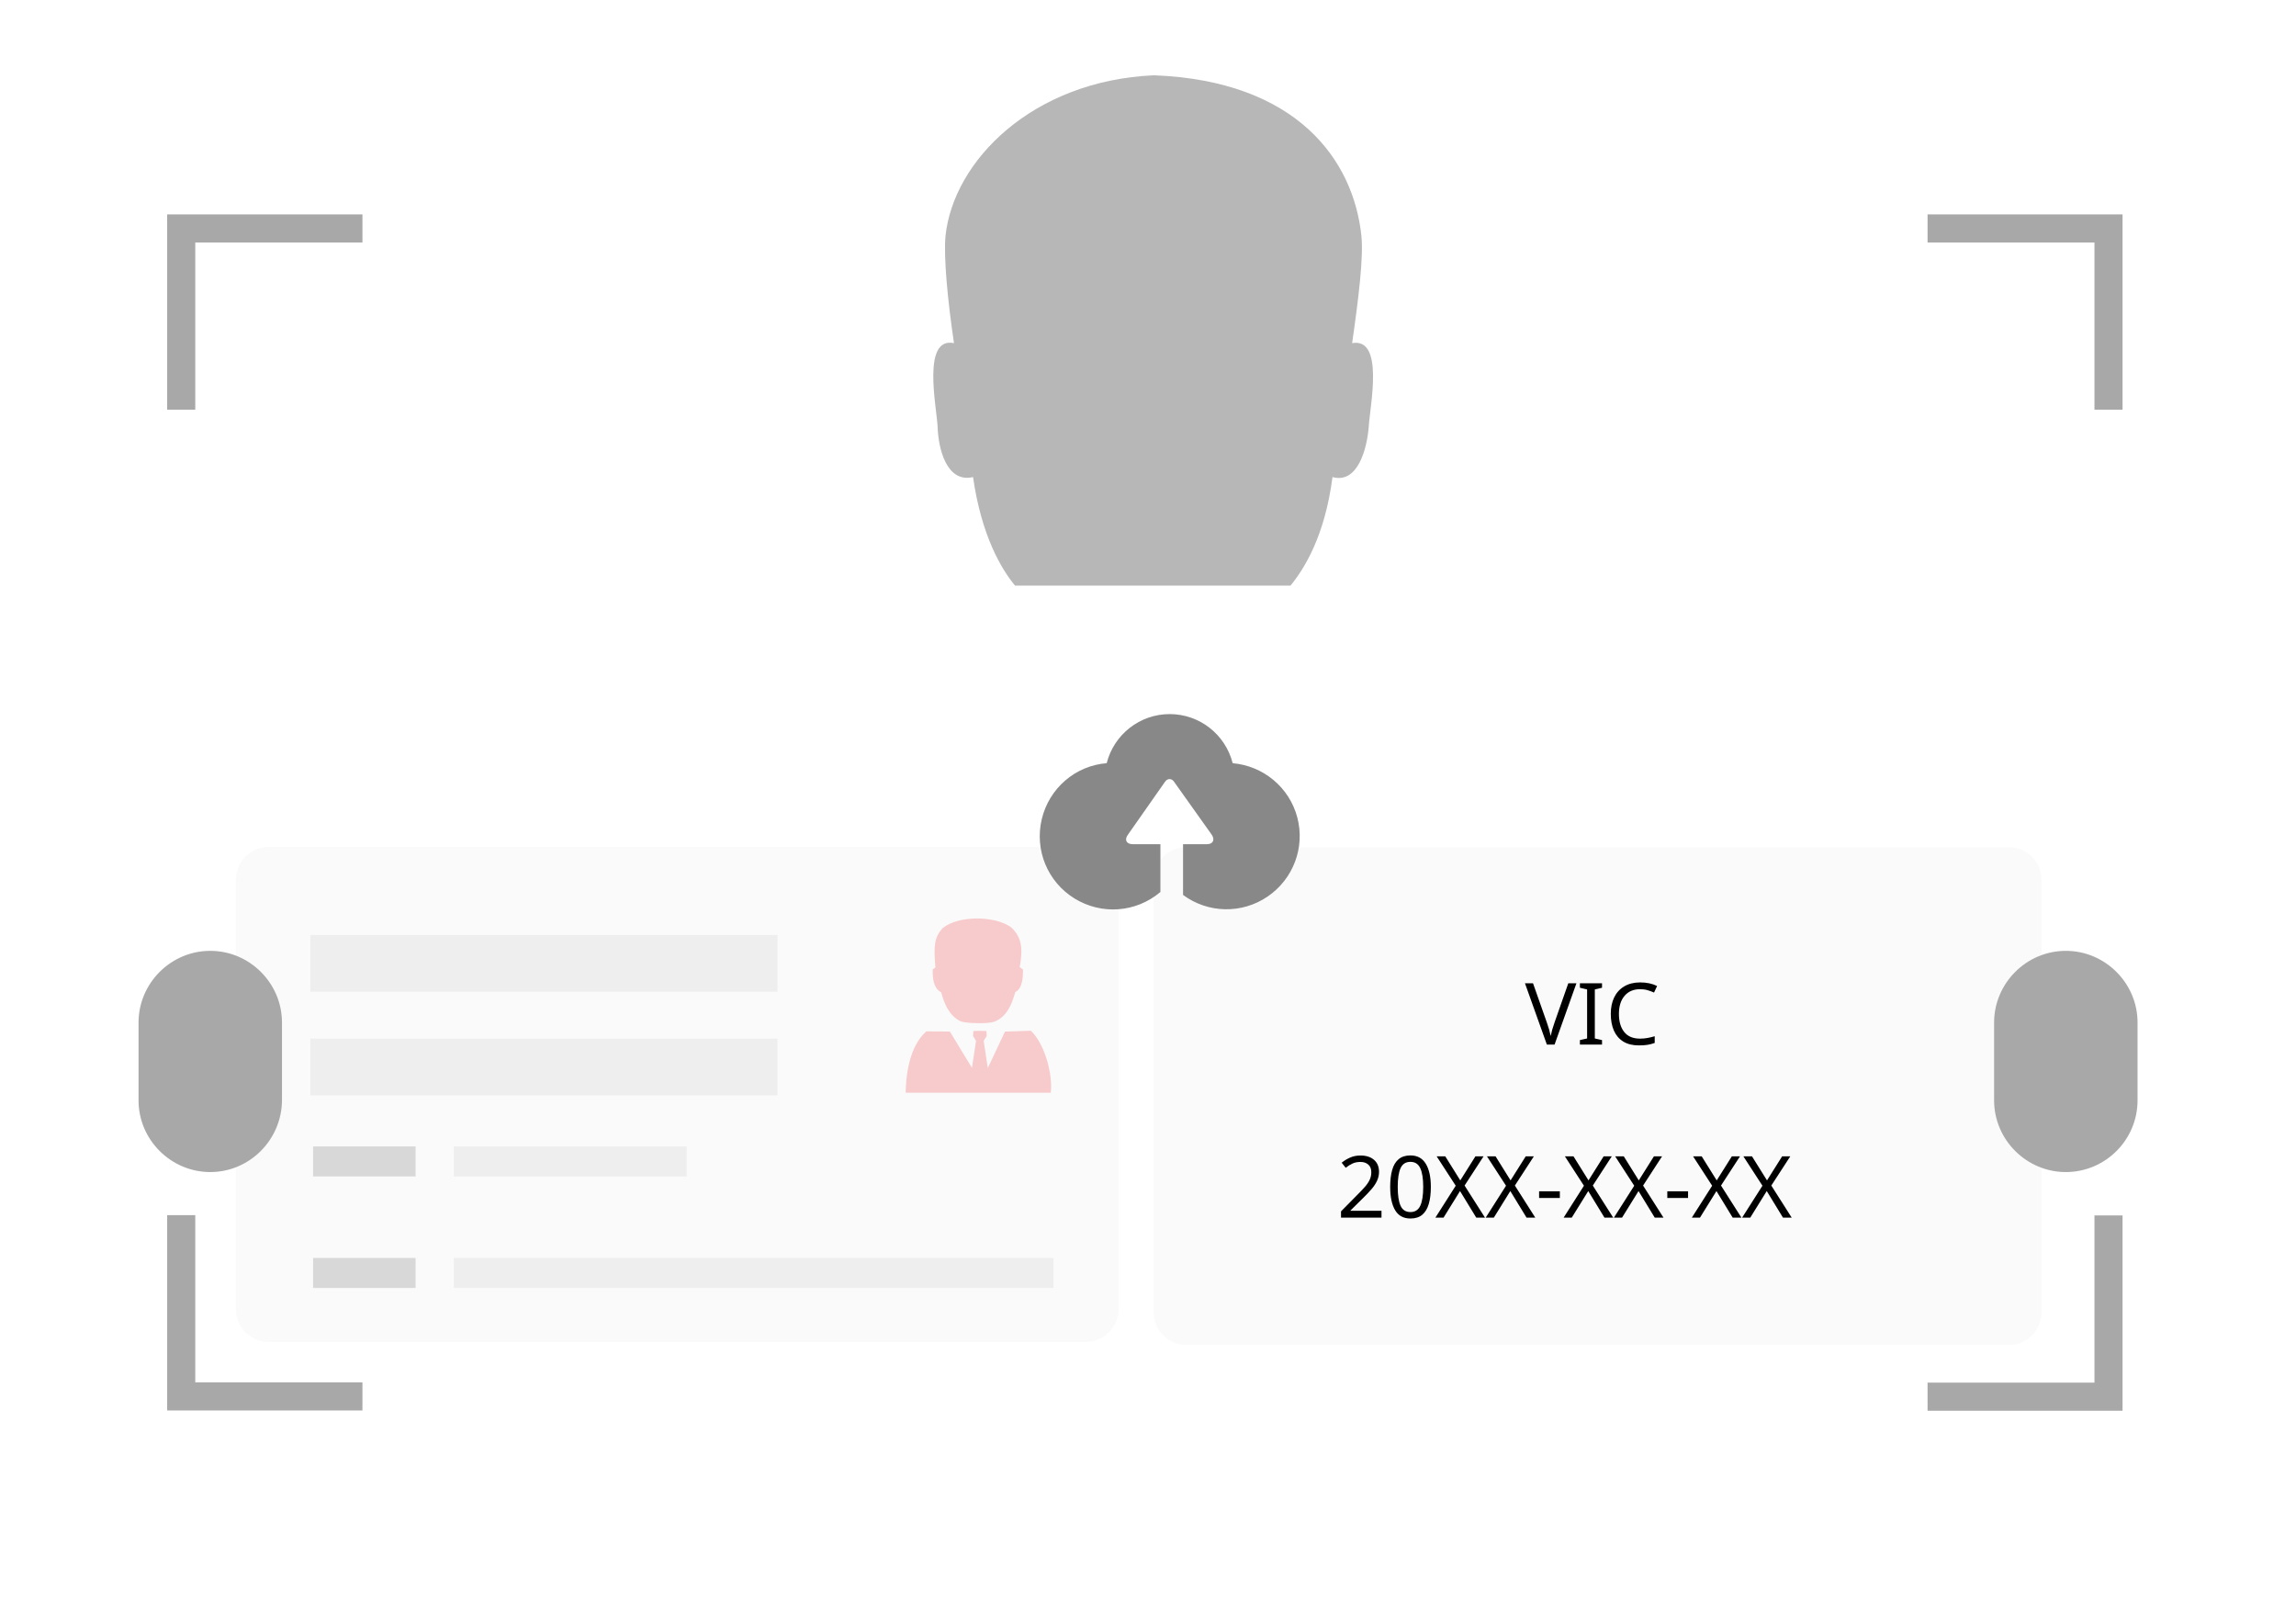
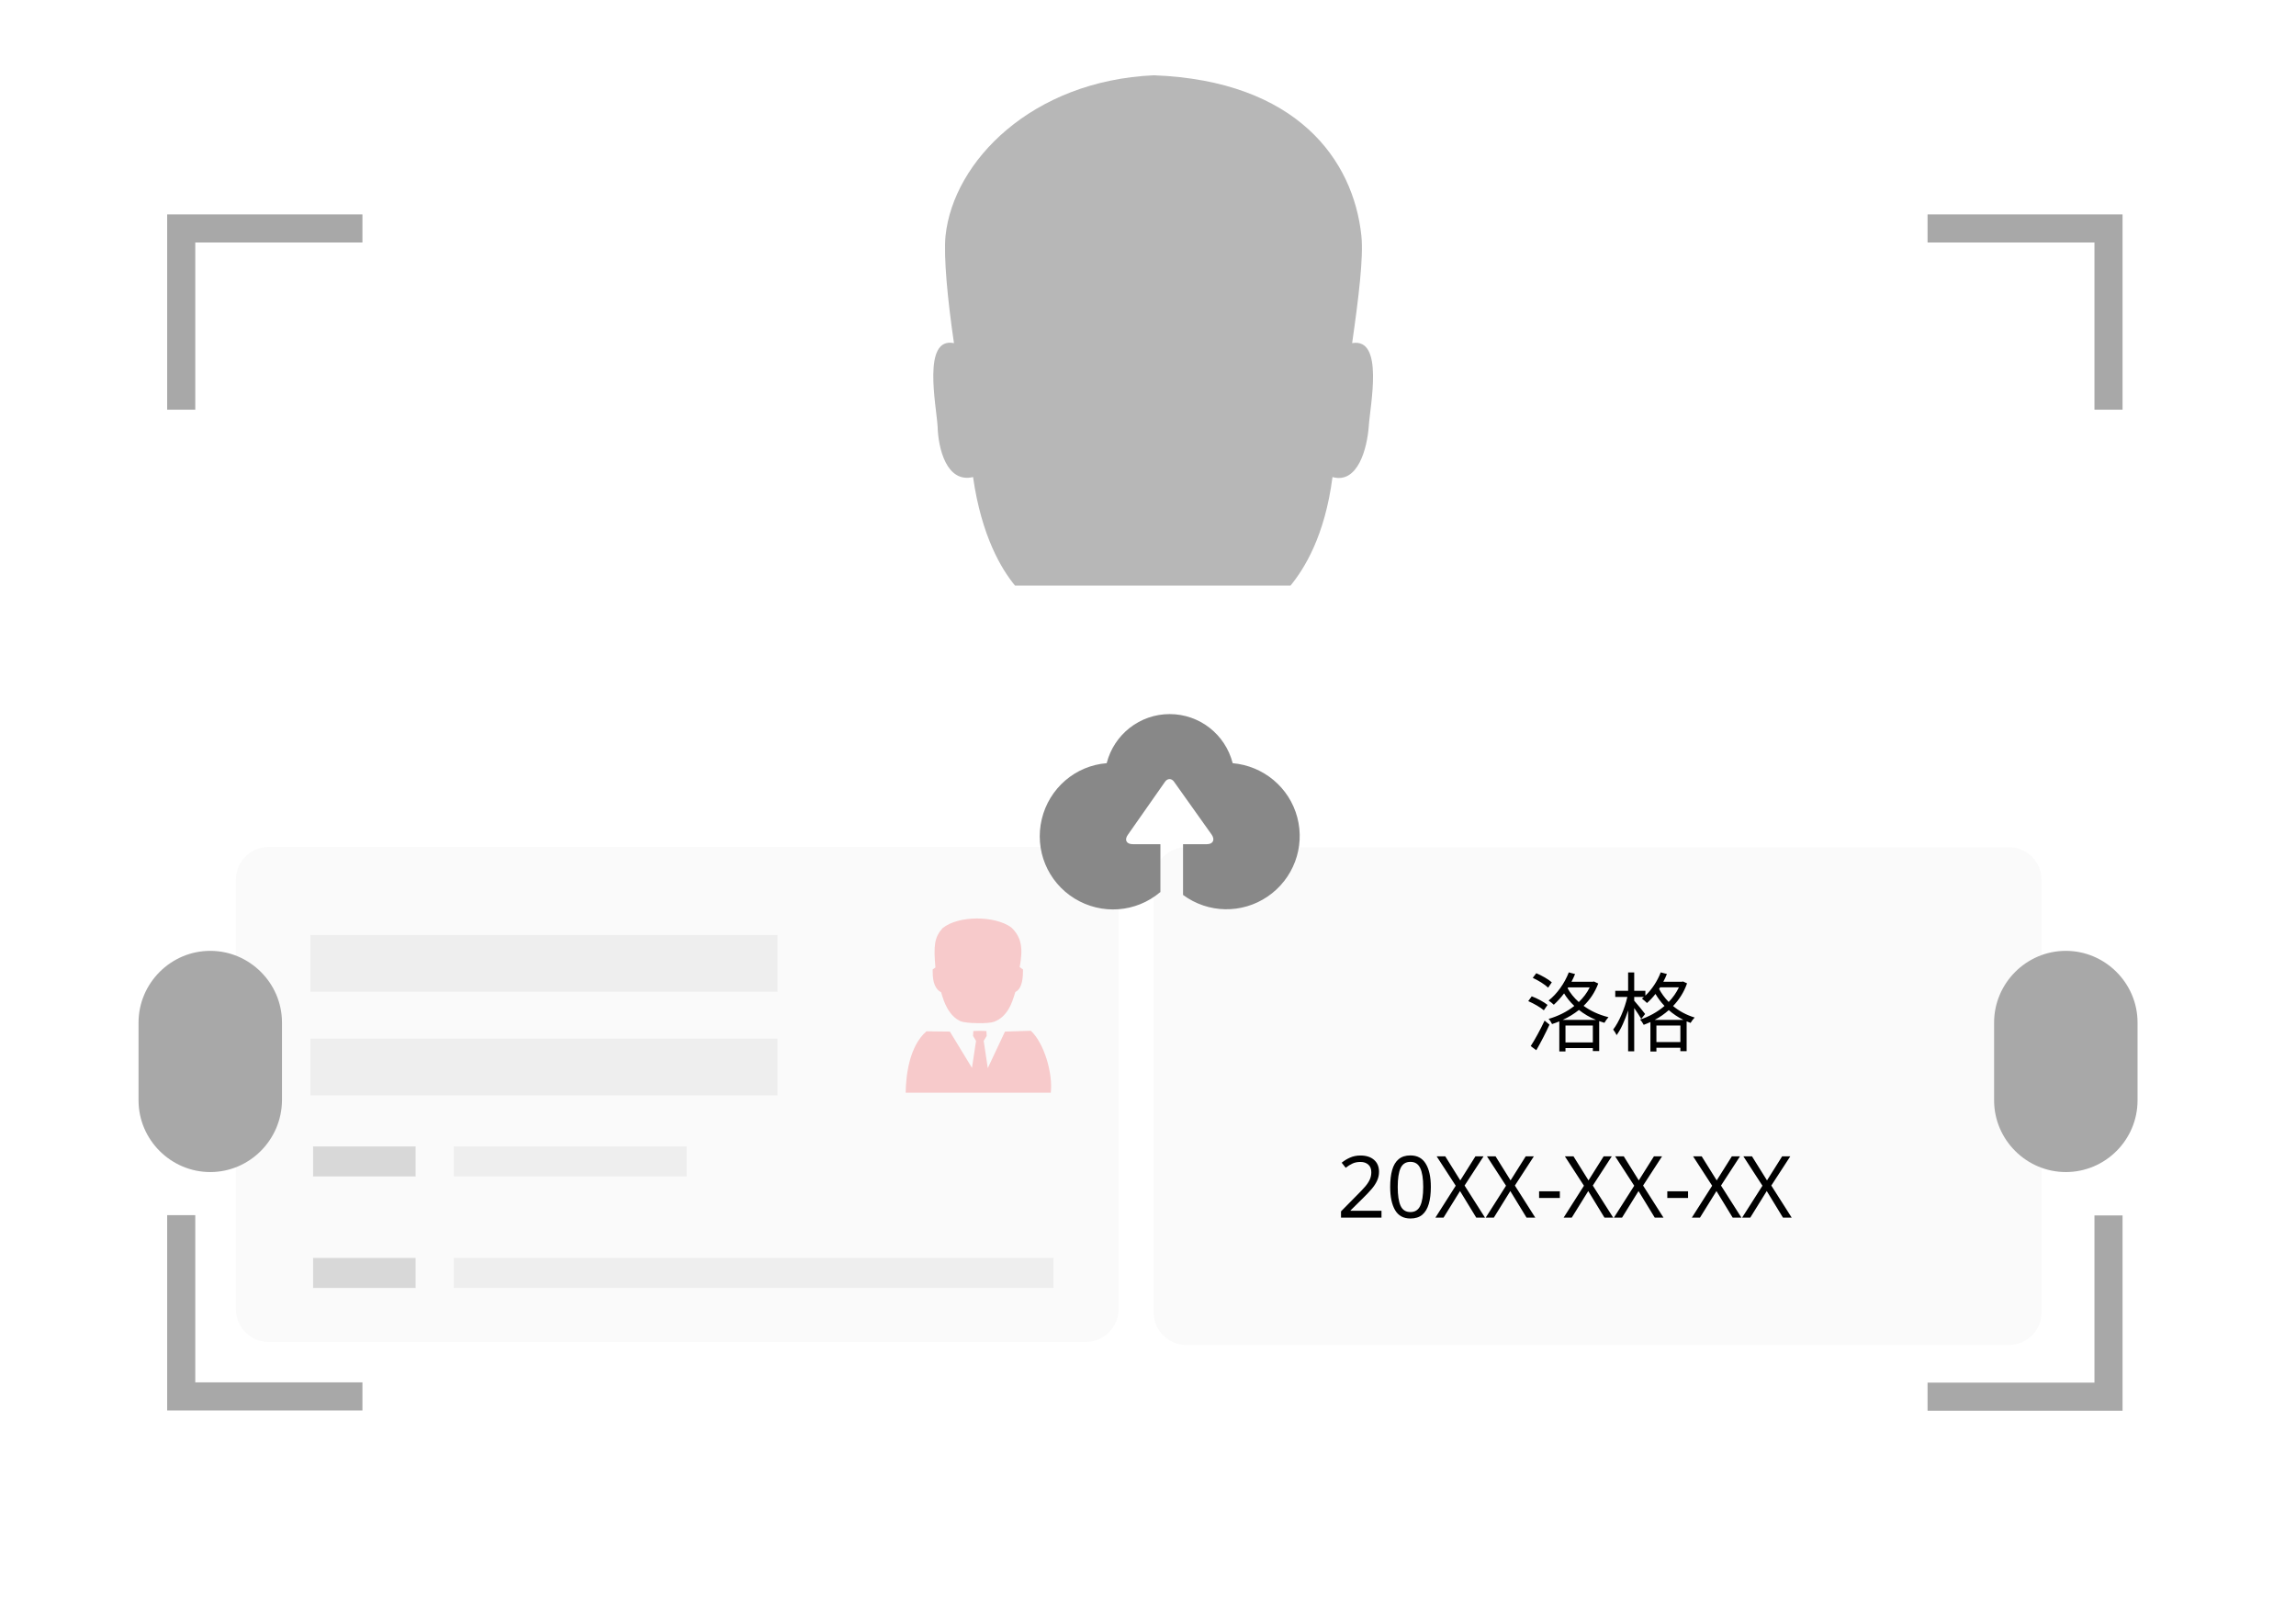
<svg xmlns="http://www.w3.org/2000/svg" version="1.1" id="图层_1" x="0px" y="0px" viewBox="0 0 841.9 595.3" enable-background="new 0 0 841.9 595.3" xml:space="preserve">
  <path fill="#A8A8A8" d="M132.9,78.6H61.3v71.6h10.3V88.9h61.3V78.6z M778.3,150.1V78.6h-71.5v10.3H768v61.3H778.3z M132.9,517.1  H61.3v-71.6h10.3v61.3h61.3V517.1z M778.3,445.6v71.6h-71.5v-10.3H768v-61.3H778.3z M778.3,445.6" />
  <rect x="381.3" y="261.8" fill="none" width="95.5" height="71.7" />
  <g>
    <path d="M275.8,383.8" />
    <path fill="#FAFAFA" d="M398.1,492H98.5c-6.6,0-12-5.4-12-12V322.5c0-6.6,5.4-12,12-12h299.7c6.6,0,12,5.4,12,12V480   C410.1,486.6,404.7,492,398.1,492L398.1,492z M398.1,492" />
    <path fill="#EEEEEE" d="M113.8,342.8h171.3v20.8H113.8V342.8z M113.8,380.8h171.3v20.8H113.8V380.8z M113.8,380.8" />
    <path fill="#D8D8D8" d="M114.8,420.3h37.6v11h-37.6V420.3z M114.8,461.2h37.6v11h-37.6V461.2z M114.8,461.2" />
    <path fill="#EEEEEE" d="M166.4,420.3h85.4v11h-85.4V420.3z M166.4,461.2h219.9v11H166.4V461.2z M166.4,461.2" />
    <rect x="227.9" y="382.5" fill="none" width="49.8" height="37.4" />
    <g>
      <path fill="#F7CACB" d="M332.1,400.5c0.1-6.3,1.3-16.9,7.6-22.4l8.6,0.1l8.1,13.3l1.5-9.9l-1.1-1.8l0.1-1.8c1.6-0.1,3.2-0.1,4.8,0    l0.1,1.8l-1.1,1.8l1.5,10l6.3-13.4l9.5-0.3c4.9,4.6,8.1,15.6,7.3,22.7H332.1z" />
      <path fill="#F7CACB" d="M372.3,363.7c-0.7,2.3-1.4,4.5-2.5,6.3c-1.3,2.1-2.9,3.7-5.3,4.6c-1.1,0.4-3.7,0.6-6.3,0.5    c-2.5,0-5-0.3-6-0.7c-2.1-1-3.6-2.6-4.8-4.7c-1-1.7-1.7-3.8-2.3-5.9c-1-0.5-1.8-1.4-2.3-2.6c-0.6-1.3-0.8-3-0.8-5.1l0-0.7l0.6-0.4    c0.1-0.1,0.3-0.2,0.4-0.3c-0.7-8-0.4-11,2.6-14.4c5.9-4.8,19.3-4.6,25.2-0.3c4,3.8,4.3,8,3.1,14.6c0.2,0.1,0.4,0.2,0.6,0.4    l0.6,0.4l0,0.7c0,2-0.2,3.7-0.7,5C374,362.3,373.3,363.2,372.3,363.7L372.3,363.7z" />
    </g>
  </g>
  <g>
    <path fill="#FAFAFA" d="M736.6,493.1H435c-6.6,0-12-5.4-12-12V322.6c0-6.6,5.4-12,12-12h301.6c6.7,0,12,5.4,12,12v158.5   C748.6,487.7,743.3,493.1,736.6,493.1L736.6,493.1z M736.6,493.1" />
    <rect x="565.2" y="383" fill="none" width="50.1" height="37.6" />
-     <text transform="matrix(1 0 0 1 559.1743 382.9551)" font-family="'PingFangSC-Light-GBpc-EUC-H'" font-size="31.469">VIC</text>
+     <text transform="matrix(1 0 0 1 559.1743 382.9551)" font-family="'PingFangSC-Light-GBpc-EUC-H'" font-size="31.469">洛格</text>
    <text transform="matrix(1 0 0 1 490.2084 446.4141)" font-family="'PingFangSC-Light-GBpc-EUC-H'" font-size="31.469">20XX-XX-XX</text>
  </g>
  <path fill="#B7B7B7" d="M356.8,174.9c3.1,21.7,10.5,33.9,15.4,39.8h101c5-6.1,12.6-18.1,15.4-39.8c9.3,2.6,12.7-10.5,13.3-18.6  c0.5-7.8,5.7-32.6-6.1-30.5c2.4-16.7,4.2-31.5,3.4-39.3c-2.9-27.9-23.7-56.9-76.1-58.9c-44.6,2-73.5,31.4-76.4,58.9  c-0.7,7.8,0.7,22.9,3.1,39.3c-11.7-2.4-6.5,22.7-6,30.5C344,164.4,347.1,177.2,356.8,174.9L356.8,174.9z" />
  <path fill="#888888" d="M425.4,327.1c-8.9,7.5-21.5,8.4-31.4,2.3c-9.9-6.1-14.7-17.8-12-29.1c2.7-11.3,12.3-19.6,23.8-20.5  c2.7-10.6,12.2-18,23.1-18c10.9,0,20.4,7.4,23.1,18c11.3,1,20.8,8.9,23.7,19.9c2.9,11-1.5,22.6-10.9,29c-9.4,6.4-21.8,6.2-31-0.6  v-18.6h8.7c2.3,0,3.1-1.6,1.8-3.5l-13.8-19.4c-0.9-1.3-2.4-1.3-3.3,0L413.6,306c-1.4,1.9-0.6,3.5,1.8,3.5h10.1V327.1z M425.4,327.1" />
  <path fill="#A8A8A8" d="M77.1,429.7L77.1,429.7c-14.4,0-26.3-11.8-26.3-26.3v-28.5c0-14.4,11.8-26.3,26.3-26.3h0  c14.4,0,26.3,11.8,26.3,26.3v28.5C103.3,417.9,91.5,429.7,77.1,429.7z" />
  <path fill="#A8A8A8" d="M757.5,429.7L757.5,429.7c-14.4,0-26.3-11.8-26.3-26.3v-28.5c0-14.4,11.8-26.3,26.3-26.3h0  c14.4,0,26.3,11.8,26.3,26.3v28.5C783.8,417.9,772,429.7,757.5,429.7z" />
</svg>
